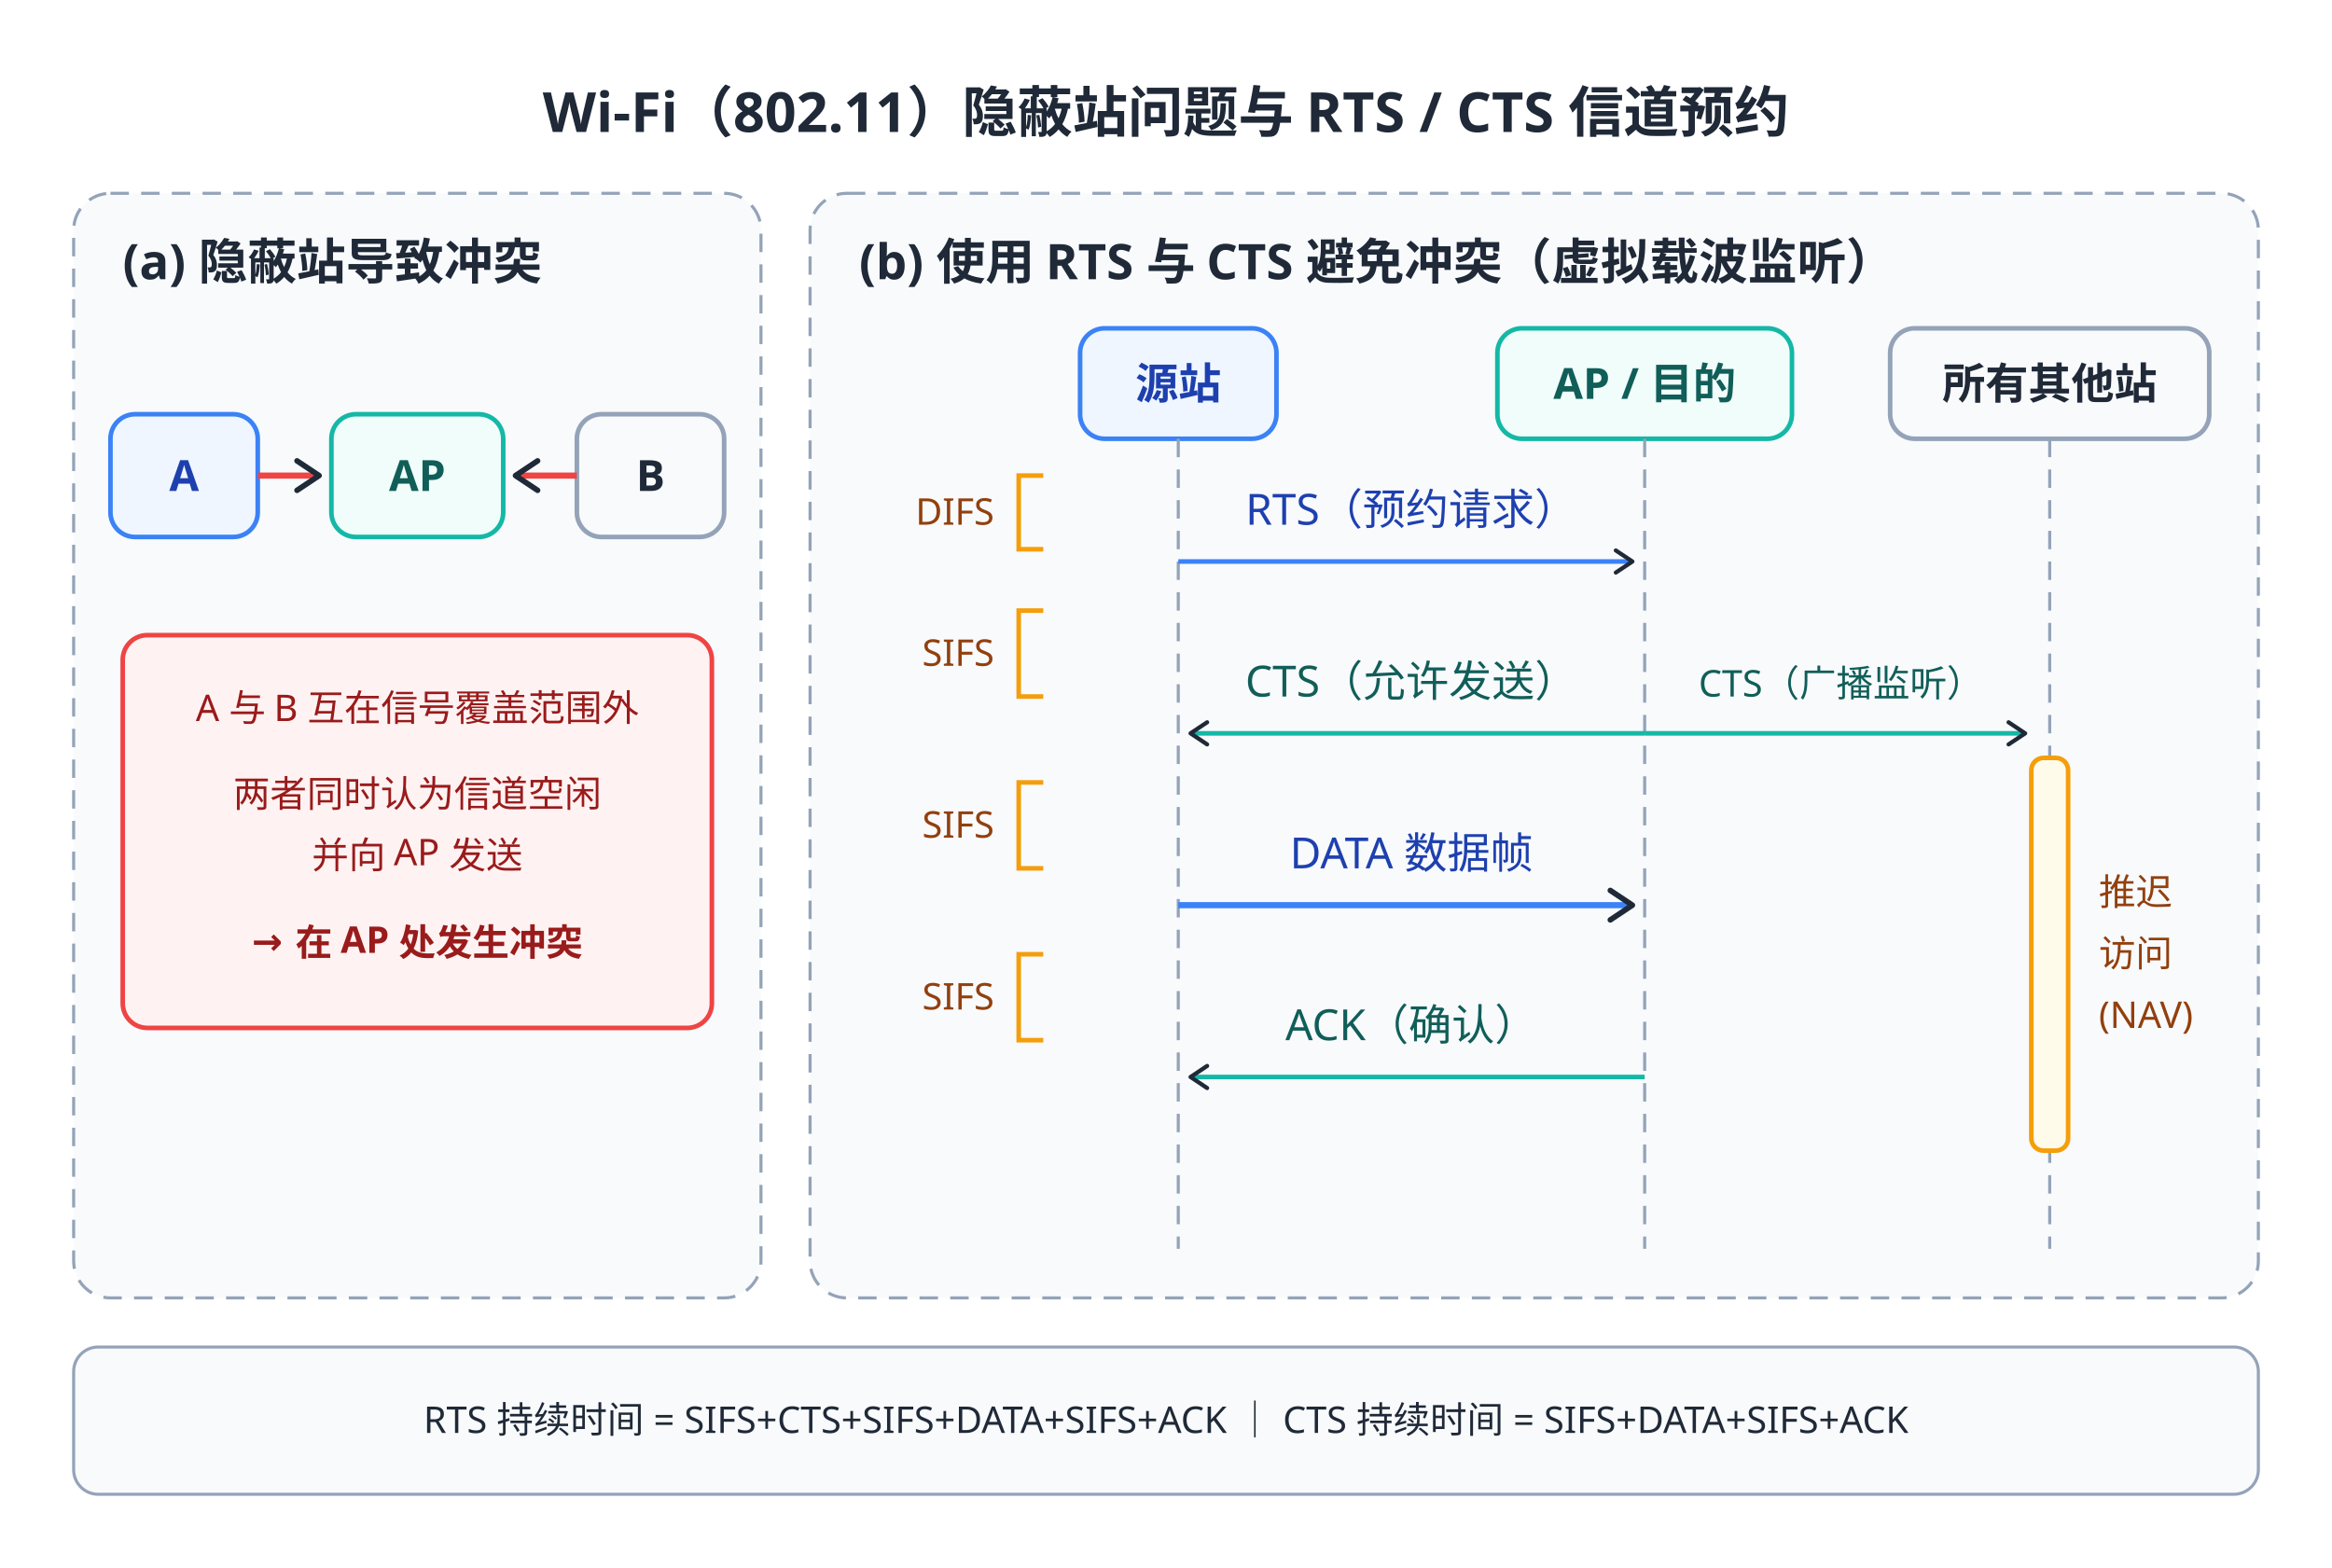
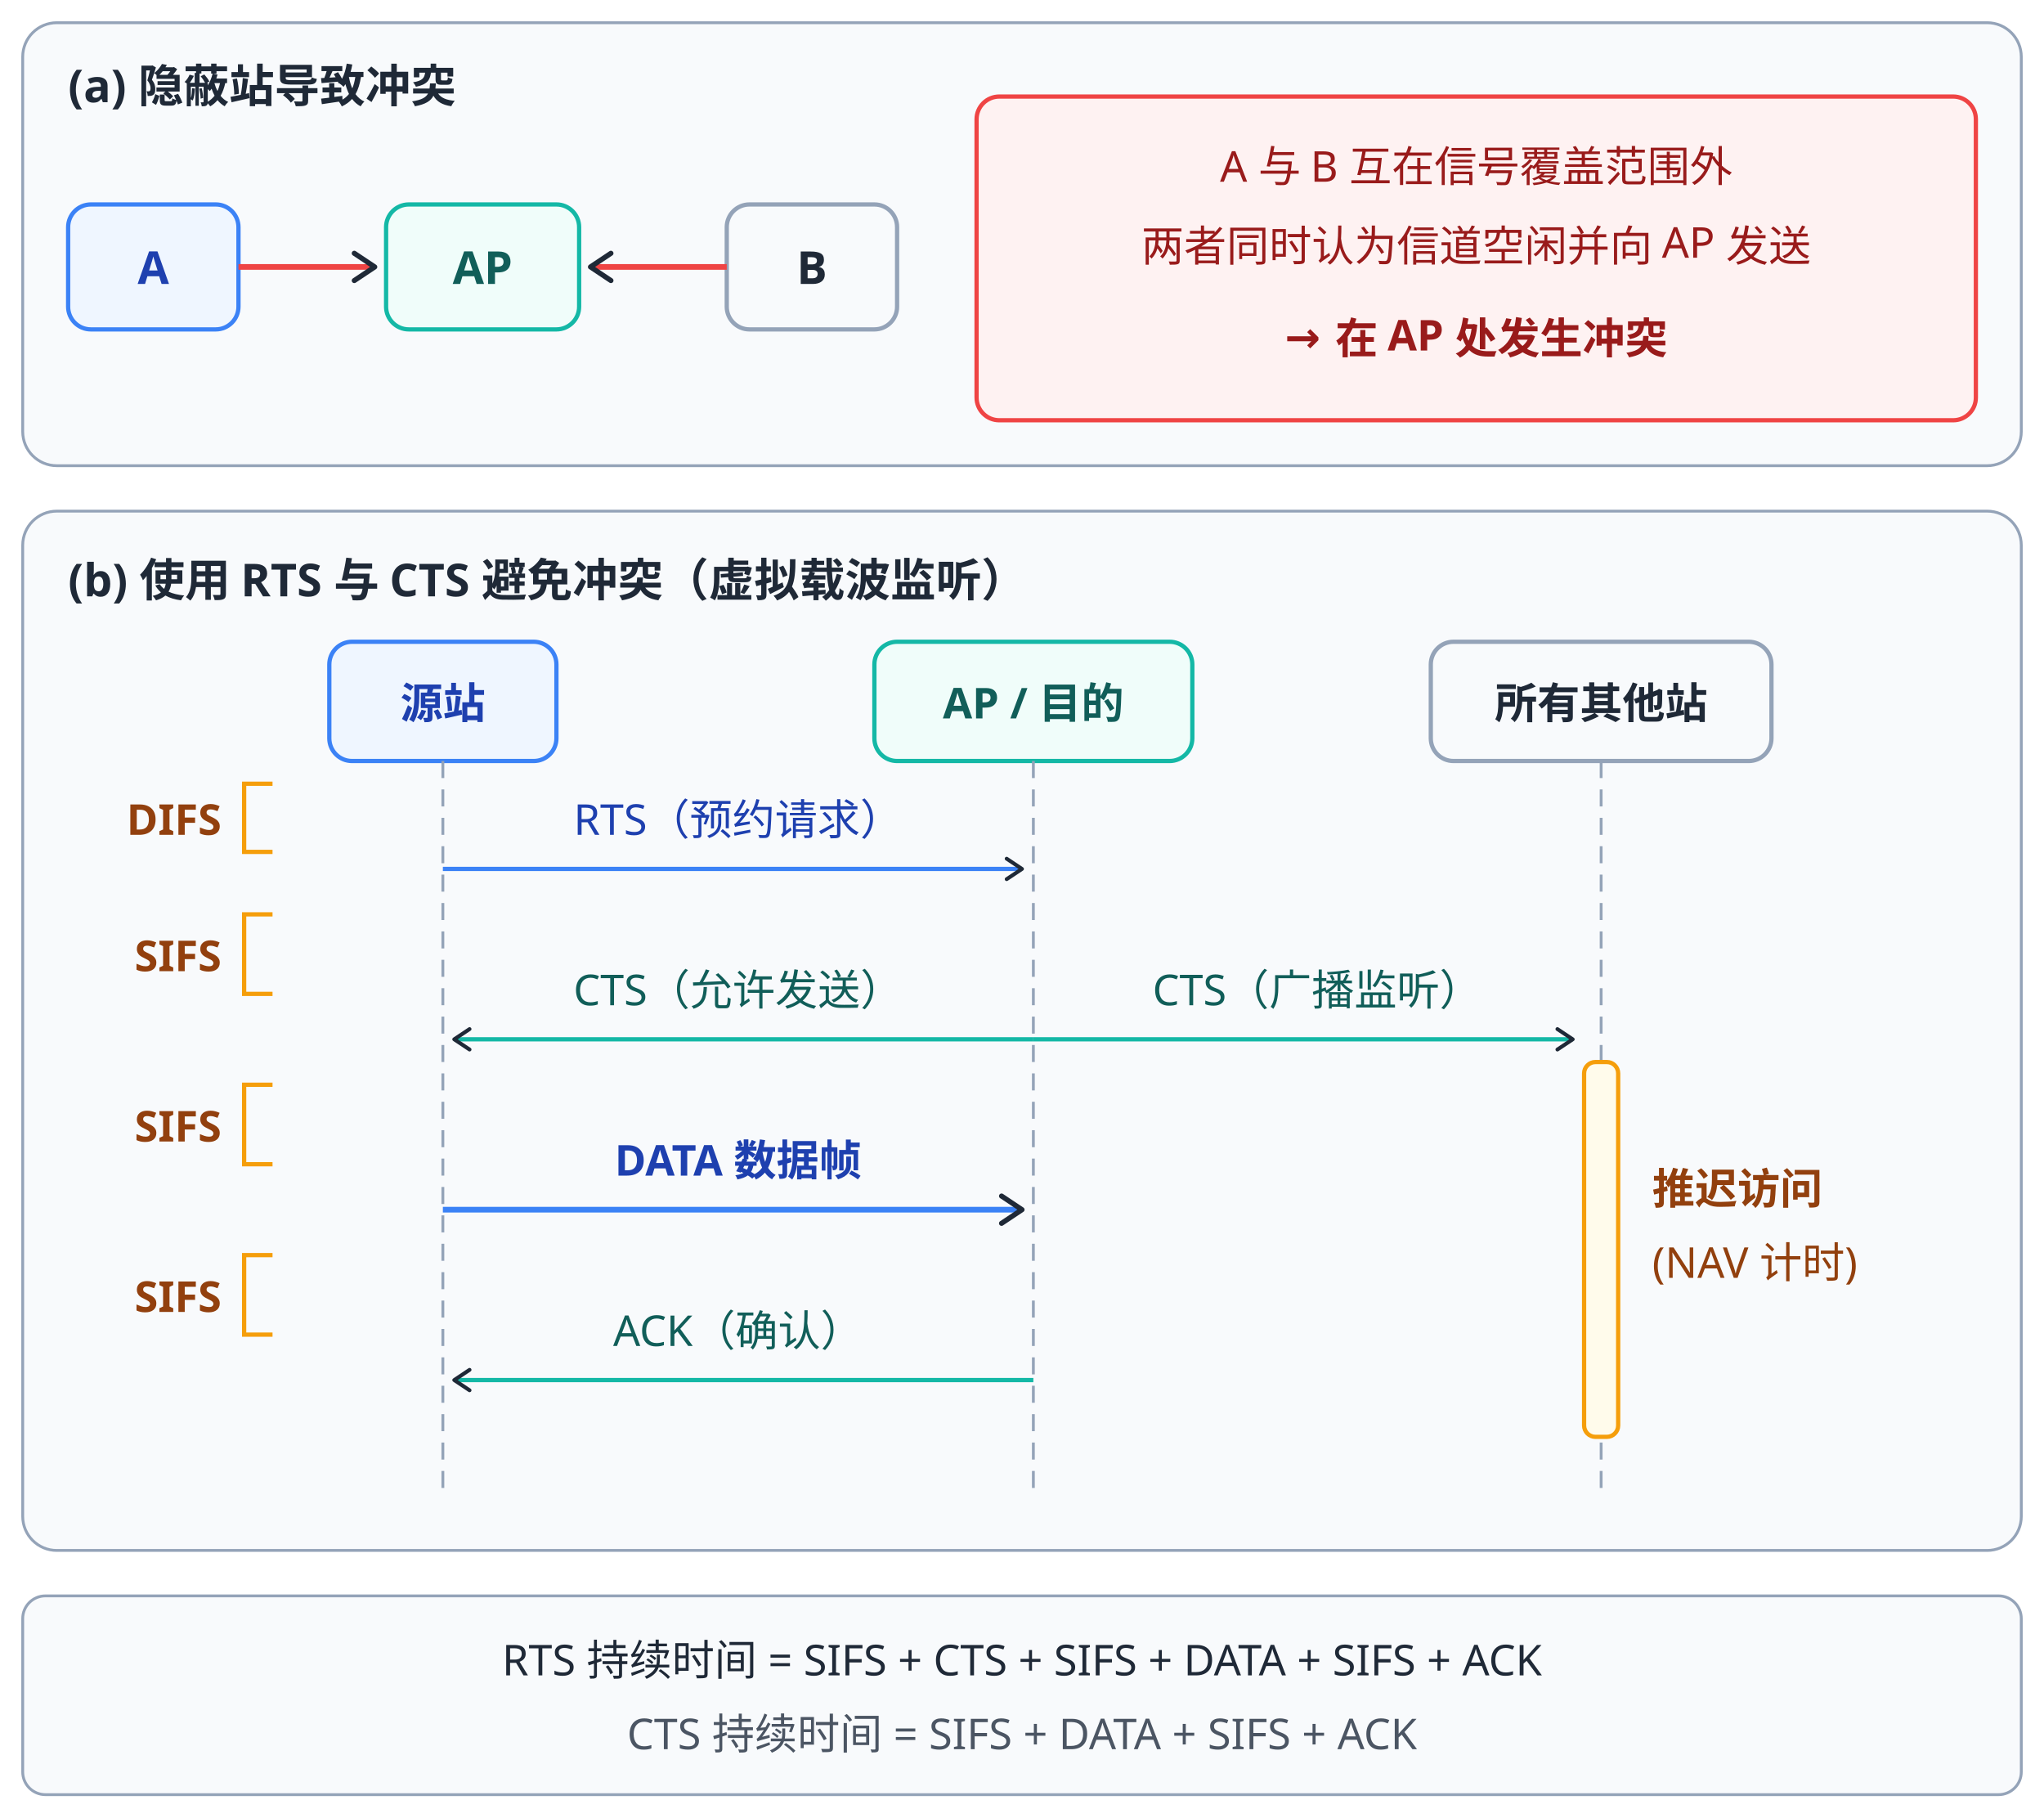
- <svg xmlns="http://www.w3.org/2000/svg" viewBox="0 1 760 511" width="760" height="511" role="img">
+ <svg xmlns="http://www.w3.org/2000/svg" viewBox="0 0 720 640" width="720" height="640" role="img">
  <defs>
    <marker id="wifi-arrow" viewBox="0 0 10 10" refX="8" refY="5" markerWidth="6" markerHeight="6" orient="auto">
      <path d="M2 1L8 5L2 9" fill="none" stroke="#1f2937" stroke-width="1.5" stroke-linecap="round" stroke-linejoin="round" />
    </marker>
  </defs>
  <g font-family="'PingFang SC','Noto Sans SC','Microsoft YaHei',system-ui,sans-serif">
-     <text x="380" y="44" text-anchor="middle" font-size="18" font-weight="600" fill="#1f2937">Wi-Fi（802.11）隐蔽站问题与 RTS / CTS 信道预约</text>
-     <rect x="24" y="64" width="224" height="360" rx="12" fill="#f8fafc" stroke="#94a3b8" stroke-width="1" stroke-dasharray="6 4" data-role="group" />
-     <text x="40" y="92" text-anchor="start" font-size="16" font-weight="600" fill="#1f2937">(a) 隐蔽站导致冲突</text>
-     <rect x="36" y="136" width="48" height="40" rx="8" fill="#eff6ff" stroke="#3b82f6" stroke-width="1.5" />
-     <text x="60" y="161" text-anchor="middle" font-size="14" font-weight="600" fill="#1e40af">A</text>
-     <rect x="108" y="136" width="56" height="40" rx="8" fill="#f0fdfa" stroke="#14b8a6" stroke-width="1.5" />
-     <text x="136" y="161" text-anchor="middle" font-size="14" font-weight="600" fill="#115e59">AP</text>
-     <rect x="188" y="136" width="48" height="40" rx="8" fill="#f8fafc" stroke="#94a3b8" stroke-width="1.5" />
-     <text x="212" y="161" text-anchor="middle" font-size="14" font-weight="600" fill="#1f2937">B</text>
-     <line x1="84" y1="156" x2="104" y2="156" stroke="#ef4444" stroke-width="2" marker-end="url(#wifi-arrow)" />
-     <line x1="188" y1="156" x2="168" y2="156" stroke="#ef4444" stroke-width="2" marker-end="url(#wifi-arrow)" />
-     <rect x="40" y="208" width="192" height="128" rx="8" fill="#fef2f2" stroke="#ef4444" stroke-width="1.5" />
-     <text x="136" y="236" text-anchor="middle" font-size="12" font-weight="400" fill="#991b1b">A 与 B 互在信号覆盖范围外</text>
-     <text x="136" y="264" text-anchor="middle" font-size="12" font-weight="400" fill="#991b1b">两者同时认为信道空闲</text>
-     <text x="136" y="284" text-anchor="middle" font-size="12" font-weight="400" fill="#991b1b">并向 AP 发送</text>
-     <text x="136" y="312" text-anchor="middle" font-size="12" font-weight="600" fill="#991b1b">→ 在 AP 处发生冲突</text>
-     <rect x="264" y="64" width="472" height="360" rx="12" fill="#f8fafc" stroke="#94a3b8" stroke-width="1" stroke-dasharray="6 4" data-role="group" />
-     <text x="280" y="92" text-anchor="start" font-size="16" font-weight="600" fill="#1f2937">(b) 使用 RTS 与 CTS 避免冲突（虚拟载波监听）</text>
-     <path d="M340 156 H332 V180 H340" fill="none" stroke="#f59e0b" stroke-width="1.5" />
-     <text x="324" y="172" text-anchor="end" font-size="12" font-weight="400" fill="#92400e">DIFS</text>
-     <path d="M340 200 H332 V228 H340" fill="none" stroke="#f59e0b" stroke-width="1.5" />
-     <text x="324" y="218" text-anchor="end" font-size="12" font-weight="400" fill="#92400e">SIFS</text>
-     <path d="M340 256 H332 V284 H340" fill="none" stroke="#f59e0b" stroke-width="1.5" />
-     <text x="324" y="274" text-anchor="end" font-size="12" font-weight="400" fill="#92400e">SIFS</text>
-     <path d="M340 312 H332 V340 H340" fill="none" stroke="#f59e0b" stroke-width="1.5" />
-     <text x="324" y="330" text-anchor="end" font-size="12" font-weight="400" fill="#92400e">SIFS</text>
-     <rect x="352" y="108" width="64" height="36" rx="8" fill="#eff6ff" stroke="#3b82f6" stroke-width="1.5" />
-     <text x="384" y="131" text-anchor="middle" font-size="14" font-weight="600" fill="#1e40af">源站</text>
-     <rect x="488" y="108" width="96" height="36" rx="8" fill="#f0fdfa" stroke="#14b8a6" stroke-width="1.5" />
-     <text x="536" y="131" text-anchor="middle" font-size="14" font-weight="600" fill="#115e59">AP / 目的</text>
-     <rect x="616" y="108" width="104" height="36" rx="8" fill="#f8fafc" stroke="#94a3b8" stroke-width="1.5" />
-     <text x="668" y="131" text-anchor="middle" font-size="14" font-weight="600" fill="#1f2937">所有其他站</text>
-     <line x1="384" y1="144" x2="384" y2="408" stroke="#94a3b8" stroke-width="1" stroke-dasharray="6 4" />
-     <line x1="536" y1="144" x2="536" y2="408" stroke="#94a3b8" stroke-width="1" stroke-dasharray="6 4" />
-     <line x1="668" y1="144" x2="668" y2="408" stroke="#94a3b8" stroke-width="1" stroke-dasharray="6 4" />
-     <line x1="384" y1="184" x2="532" y2="184" stroke="#3b82f6" stroke-width="1.5" marker-end="url(#wifi-arrow)" />
-     <text x="460" y="172" text-anchor="middle" font-size="14" font-weight="400" fill="#1e40af">RTS（预约请求）</text>
-     <line x1="536" y1="240" x2="388" y2="240" stroke="#14b8a6" stroke-width="1.5" marker-end="url(#wifi-arrow)" />
-     <text x="460" y="228" text-anchor="middle" font-size="14" font-weight="400" fill="#115e59">CTS（允许发送）</text>
-     <line x1="536" y1="240" x2="660" y2="240" stroke="#14b8a6" stroke-width="1.5" marker-end="url(#wifi-arrow)" />
-     <text x="600" y="228" text-anchor="middle" font-size="12" font-weight="400" fill="#115e59">CTS（广播监听）</text>
-     <line x1="384" y1="296" x2="532" y2="296" stroke="#3b82f6" stroke-width="2" marker-end="url(#wifi-arrow)" />
-     <text x="460" y="284" text-anchor="middle" font-size="14" font-weight="400" fill="#1e40af">DATA 数据帧</text>
-     <line x1="536" y1="352" x2="388" y2="352" stroke="#14b8a6" stroke-width="1.5" marker-end="url(#wifi-arrow)" />
-     <text x="460" y="340" text-anchor="middle" font-size="14" font-weight="400" fill="#115e59">ACK（确认）</text>
-     <rect x="662" y="248" width="12" height="128" rx="4" fill="#fffbeb" stroke="#f59e0b" stroke-width="1.5" data-role="activation" />
-     <text x="684" y="296" text-anchor="start" font-size="12" font-weight="400" fill="#92400e">推迟</text>
-     <text x="684" y="316" text-anchor="start" font-size="12" font-weight="400" fill="#92400e">访问</text>
-     <text x="684" y="336" text-anchor="start" font-size="12" font-weight="400" fill="#92400e">(NAV)</text>
-     <rect x="24" y="440" width="712" height="48" rx="8" fill="#f8fafc" stroke="#94a3b8" stroke-width="1" data-role="note" />
-     <text x="380" y="468" text-anchor="middle" font-size="12" font-weight="400" fill="#1f2937">RTS 持续时间 = SIFS+CTS+SIFS+DATA+SIFS+ACK ｜ CTS 持续时间 = SIFS+DATA+SIFS+ACK</text>
+     <rect x="8" y="8" width="704" height="156" rx="12" fill="#f8fafc" stroke="#94a3b8" stroke-width="1" data-role="group" />
+     <text x="24" y="36" text-anchor="start" font-size="16" font-weight="600" fill="#1f2937">(a) 隐蔽站导致冲突</text>
+     <rect x="24" y="72" width="60" height="44" rx="8" fill="#eff6ff" stroke="#3b82f6" stroke-width="1.5" />
+     <text x="54" y="100" text-anchor="middle" font-size="16" font-weight="600" fill="#1e40af">A</text>
+     <rect x="136" y="72" width="68" height="44" rx="8" fill="#f0fdfa" stroke="#14b8a6" stroke-width="1.5" />
+     <text x="170" y="100" text-anchor="middle" font-size="16" font-weight="600" fill="#115e59">AP</text>
+     <rect x="256" y="72" width="60" height="44" rx="8" fill="#f8fafc" stroke="#94a3b8" stroke-width="1.5" />
+     <text x="286" y="100" text-anchor="middle" font-size="16" font-weight="600" fill="#1f2937">B</text>
+     <line x1="84" y1="94" x2="132" y2="94" stroke="#ef4444" stroke-width="2" marker-end="url(#wifi-arrow)" />
+     <line x1="256" y1="94" x2="208" y2="94" stroke="#ef4444" stroke-width="2" marker-end="url(#wifi-arrow)" />
+     <rect x="344" y="34" width="352" height="114" rx="8" fill="#fef2f2" stroke="#ef4444" stroke-width="1.5" />
+     <text x="520" y="64" text-anchor="middle" font-size="15" font-weight="400" fill="#991b1b">A 与 B 互在信号覆盖范围外</text>
+     <text x="520" y="92" text-anchor="middle" font-size="15" font-weight="400" fill="#991b1b">两者同时认为信道空闲并向 AP 发送</text>
+     <text x="520" y="124" text-anchor="middle" font-size="15" font-weight="600" fill="#991b1b">→ 在 AP 处发生冲突</text>
+     <rect x="8" y="180" width="704" height="366" rx="12" fill="#f8fafc" stroke="#94a3b8" stroke-width="1" data-role="group" />
+     <text x="24" y="210" text-anchor="start" font-size="16" font-weight="600" fill="#1f2937">(b) 使用 RTS 与 CTS 避免冲突（虚拟载波监听）</text>
+     <path d="M96 276 H86 V300 H96" fill="none" stroke="#f59e0b" stroke-width="1.5" />
+     <text x="78" y="294" text-anchor="end" font-size="15" font-weight="600" fill="#92400e">DIFS</text>
+     <path d="M96 322 H86 V350 H96" fill="none" stroke="#f59e0b" stroke-width="1.5" />
+     <text x="78" y="342" text-anchor="end" font-size="15" font-weight="600" fill="#92400e">SIFS</text>
+     <path d="M96 382 H86 V410 H96" fill="none" stroke="#f59e0b" stroke-width="1.5" />
+     <text x="78" y="402" text-anchor="end" font-size="15" font-weight="600" fill="#92400e">SIFS</text>
+     <path d="M96 442 H86 V470 H96" fill="none" stroke="#f59e0b" stroke-width="1.5" />
+     <text x="78" y="462" text-anchor="end" font-size="15" font-weight="600" fill="#92400e">SIFS</text>
+     <rect x="116" y="226" width="80" height="42" rx="8" fill="#eff6ff" stroke="#3b82f6" stroke-width="1.5" />
+     <text x="156" y="253" text-anchor="middle" font-size="15" font-weight="600" fill="#1e40af">源站</text>
+     <rect x="308" y="226" width="112" height="42" rx="8" fill="#f0fdfa" stroke="#14b8a6" stroke-width="1.5" />
+     <text x="364" y="253" text-anchor="middle" font-size="15" font-weight="600" fill="#115e59">AP / 目的</text>
+     <rect x="504" y="226" width="120" height="42" rx="8" fill="#f8fafc" stroke="#94a3b8" stroke-width="1.5" />
+     <text x="564" y="253" text-anchor="middle" font-size="15" font-weight="600" fill="#1f2937">所有其他站</text>
+     <line x1="156" y1="268" x2="156" y2="528" stroke="#94a3b8" stroke-width="1" stroke-dasharray="6 4" />
+     <line x1="364" y1="268" x2="364" y2="528" stroke="#94a3b8" stroke-width="1" stroke-dasharray="6 4" />
+     <line x1="564" y1="268" x2="564" y2="528" stroke="#94a3b8" stroke-width="1" stroke-dasharray="6 4" />
+     <line x1="156" y1="306" x2="360" y2="306" stroke="#3b82f6" stroke-width="1.5" marker-end="url(#wifi-arrow)" />
+     <text x="260" y="294" text-anchor="middle" font-size="15" font-weight="400" fill="#1e40af">RTS（预约请求）</text>
+     <line x1="364" y1="366" x2="160" y2="366" stroke="#14b8a6" stroke-width="1.5" marker-end="url(#wifi-arrow)" />
+     <text x="260" y="354" text-anchor="middle" font-size="15" font-weight="400" fill="#115e59">CTS（允许发送）</text>
+     <line x1="364" y1="366" x2="554" y2="366" stroke="#14b8a6" stroke-width="1.5" marker-end="url(#wifi-arrow)" />
+     <text x="464" y="354" text-anchor="middle" font-size="15" font-weight="400" fill="#115e59">CTS（广播监听）</text>
+     <line x1="156" y1="426" x2="360" y2="426" stroke="#3b82f6" stroke-width="2" marker-end="url(#wifi-arrow)" />
+     <text x="260" y="414" text-anchor="middle" font-size="15" font-weight="600" fill="#1e40af">DATA 数据帧</text>
+     <line x1="364" y1="486" x2="160" y2="486" stroke="#14b8a6" stroke-width="1.5" marker-end="url(#wifi-arrow)" />
+     <text x="260" y="474" text-anchor="middle" font-size="15" font-weight="400" fill="#115e59">ACK（确认）</text>
+     <rect x="558" y="374" width="12" height="132" rx="4" fill="#fffbeb" stroke="#f59e0b" stroke-width="1.5" data-role="activation" />
+     <text x="582" y="424" text-anchor="start" font-size="15" font-weight="600" fill="#92400e">推迟访问</text>
+     <text x="582" y="450" text-anchor="start" font-size="15" font-weight="400" fill="#92400e">(NAV 计时)</text>
+     <rect x="8" y="562" width="704" height="70" rx="8" fill="#f8fafc" stroke="#94a3b8" stroke-width="1" data-role="note" />
+     <text x="360" y="590" text-anchor="middle" font-size="15" font-weight="400" fill="#1f2937">RTS 持续时间 = SIFS + CTS + SIFS + DATA + SIFS + ACK</text>
+     <text x="360" y="616" text-anchor="middle" font-size="15" font-weight="400" fill="#4b5563">CTS 持续时间 = SIFS + DATA + SIFS + ACK</text>
  </g>
</svg>
